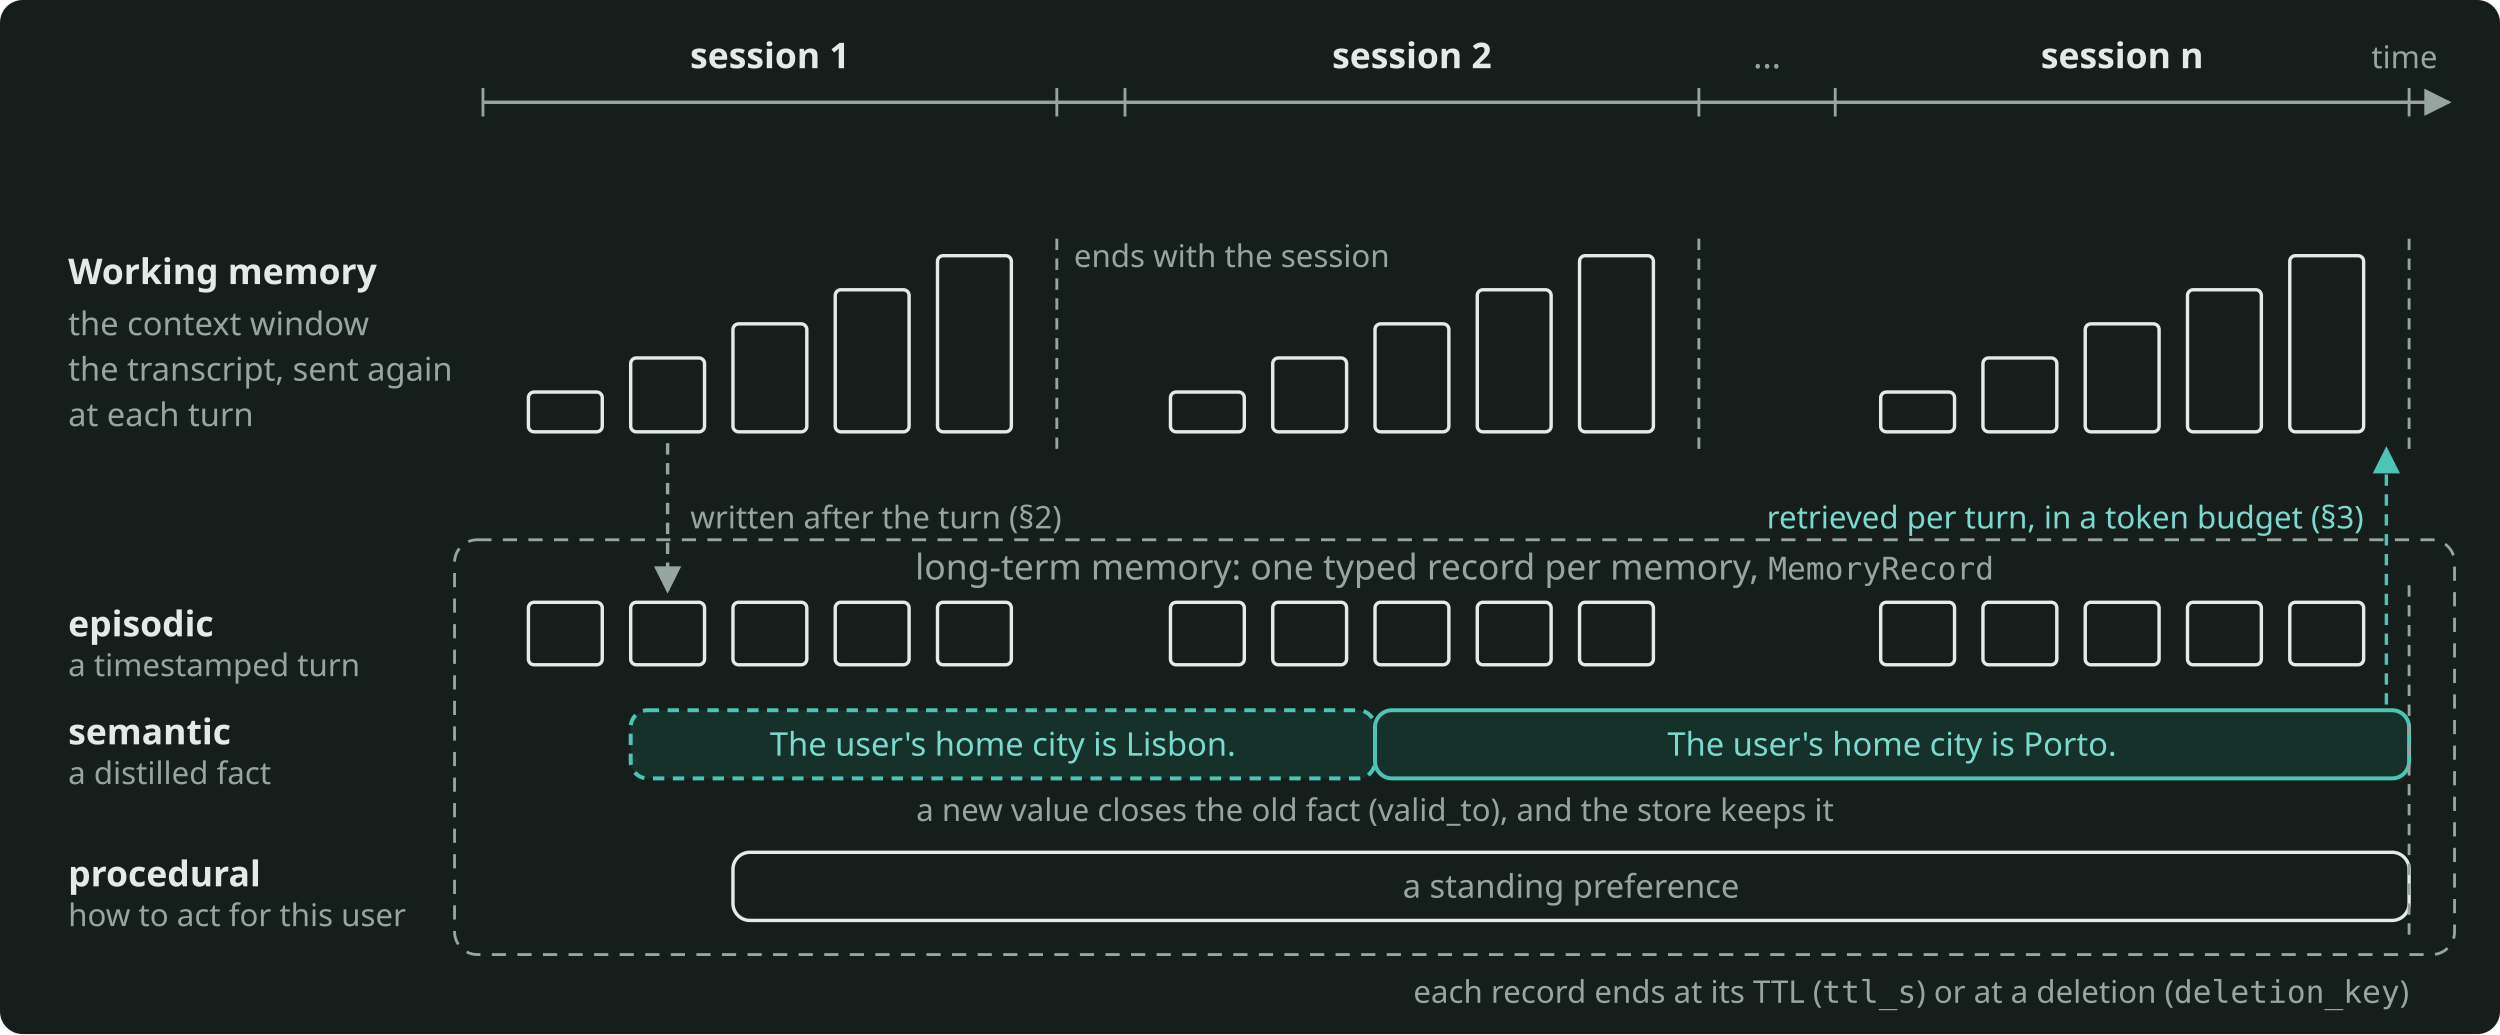
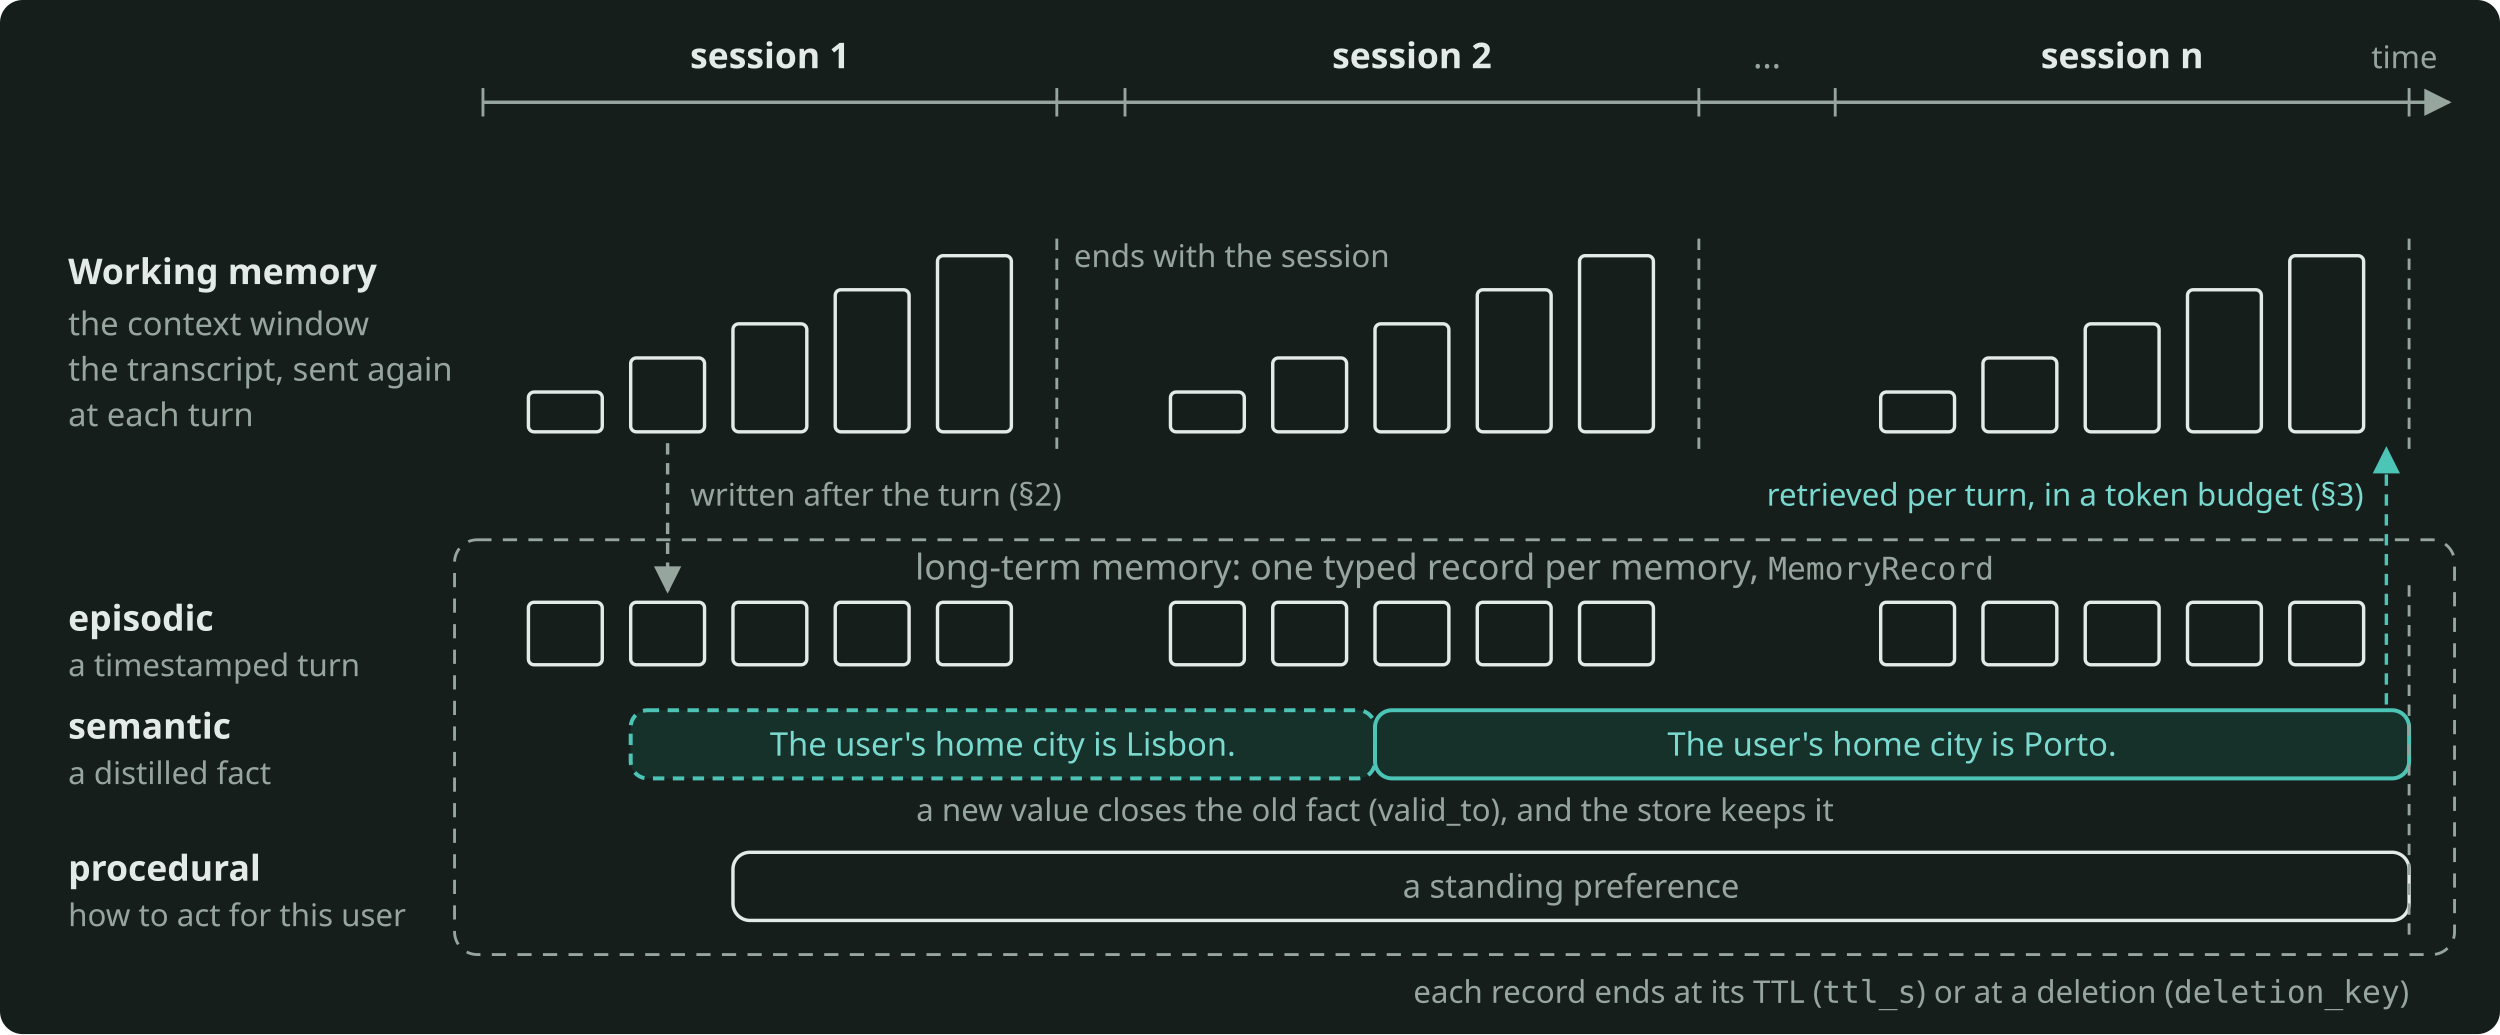
<svg xmlns="http://www.w3.org/2000/svg" width="880" height="364" viewBox="0 0 880 364" role="img" aria-label="Working memory is the context window of one session and ends with it; long-term memory is typed records that survive across sessions until a TTL or a deletion." style="color: #E4EAE7">
  <rect x="0" y="0" width="880" height="364" rx="8" fill="#161E1C" />
  <defs>
    <marker id="arr" viewBox="0 0 10 10" refX="9" refY="5" markerWidth="8" markerHeight="8" orient="auto-start-reverse">
      <path d="M0 0 L10 5 L0 10 z" fill="#97A59F" />
    </marker>
    <marker id="arrA" viewBox="0 0 10 10" refX="9" refY="5" markerWidth="8" markerHeight="8" orient="auto-start-reverse">
      <path d="M0 0 L10 5 L0 10 z" fill="#4CC5B7" />
    </marker>
  </defs>
  <g font-family="Bricolage Grotesque, system-ui, sans-serif" font-size="12.5" fill="currentColor">
    <text x="271" y="24" text-anchor="middle" font-weight="600">session 1</text>
    <text x="497" y="24" text-anchor="middle" font-weight="600">session 2</text>
    <text x="622" y="24" text-anchor="middle" fill="#97A59F">…</text>
    <text x="747" y="24" text-anchor="middle" font-weight="600">session n</text>
    <text x="858" y="24" text-anchor="end" font-size="11" fill="#97A59F">time</text>
    <path d="M170 36 L862 36" fill="none" stroke="#97A59F" stroke-width="1.2" marker-end="url(#arr)" />
    <g stroke="#97A59F" stroke-width="1">
      <path d="M170 31 L170 41" />
      <path d="M372 31 L372 41" />
      <path d="M396 31 L396 41" />
      <path d="M598 31 L598 41" />
      <path d="M646 31 L646 41" />
      <path d="M848 31 L848 41" />
    </g>
    <text x="24" y="100" font-weight="600">Working memory</text>
    <text x="24" y="118" font-size="11.5" fill="#97A59F">the context window</text>
    <text x="24" y="134" font-size="11.5" fill="#97A59F">the transcript, sent again</text>
    <text x="24" y="150" font-size="11.5" fill="#97A59F">at each turn</text>
    <g fill="none" stroke="currentColor" stroke-width="1.2">
      <rect x="186" y="138" width="26" height="14" rx="2" />
      <rect x="222" y="126" width="26" height="26" rx="2" />
      <rect x="258" y="114" width="26" height="38" rx="2" />
      <rect x="294" y="102" width="26" height="50" rx="2" />
      <rect x="330" y="90" width="26" height="62" rx="2" />
      <rect x="412" y="138" width="26" height="14" rx="2" />
      <rect x="448" y="126" width="26" height="26" rx="2" />
      <rect x="484" y="114" width="26" height="38" rx="2" />
      <rect x="520" y="102" width="26" height="50" rx="2" />
      <rect x="556" y="90" width="26" height="62" rx="2" />
      <rect x="662" y="138" width="26" height="14" rx="2" />
      <rect x="698" y="126" width="26" height="26" rx="2" />
      <rect x="734" y="114" width="26" height="38" rx="2" />
      <rect x="770" y="102" width="26" height="50" rx="2" />
      <rect x="806" y="90" width="26" height="62" rx="2" />
    </g>
    <g stroke="#97A59F" stroke-width="1" stroke-dasharray="4 3" fill="none">
      <path d="M372 84 L372 160" />
      <path d="M598 84 L598 160" />
      <path d="M848 84 L848 160" />
    </g>
    <text x="378" y="94" font-size="11" fill="#97A59F">ends with the session</text>
    <rect x="160" y="190" width="704" height="146" rx="8" fill="none" stroke="#97A59F" stroke-width="1" stroke-dasharray="5 4" />
    <text x="512" y="204" text-anchor="middle" fill="#97A59F">long-term memory: one typed record per memory, <tspan font-family="JetBrains Mono, monospace" font-size="11">MemoryRecord</tspan>
    </text>
-     <text x="24" y="224" font-weight="600">episodic</text>
+     <text x="24" y="222" font-weight="600">episodic</text>
    <text x="24" y="238" font-size="11" fill="#97A59F">a timestamped turn</text>
    <g fill="none" stroke="currentColor" stroke-width="1.2">
      <rect x="186" y="212" width="26" height="22" rx="2" />
      <rect x="222" y="212" width="26" height="22" rx="2" />
      <rect x="258" y="212" width="26" height="22" rx="2" />
      <rect x="294" y="212" width="26" height="22" rx="2" />
      <rect x="330" y="212" width="26" height="22" rx="2" />
      <rect x="412" y="212" width="26" height="22" rx="2" />
      <rect x="448" y="212" width="26" height="22" rx="2" />
      <rect x="484" y="212" width="26" height="22" rx="2" />
      <rect x="520" y="212" width="26" height="22" rx="2" />
      <rect x="556" y="212" width="26" height="22" rx="2" />
      <rect x="662" y="212" width="26" height="22" rx="2" />
      <rect x="698" y="212" width="26" height="22" rx="2" />
      <rect x="734" y="212" width="26" height="22" rx="2" />
      <rect x="770" y="212" width="26" height="22" rx="2" />
      <rect x="806" y="212" width="26" height="22" rx="2" />
    </g>
-     <text x="24" y="262" font-weight="600">semantic</text>
+     <text x="24" y="260" font-weight="600">semantic</text>
    <text x="24" y="276" font-size="11" fill="#97A59F">a distilled fact</text>
    <rect x="222" y="250" width="262" height="24" rx="6" fill="#16302A" stroke="#4CC5B7" stroke-width="1.4" stroke-dasharray="4 3" />
    <text x="353" y="266" text-anchor="middle" font-size="11.5" fill="#7ADACF">The user's home city is Lisbon.</text>
    <rect x="484" y="250" width="364" height="24" rx="6" fill="#16302A" stroke="#4CC5B7" stroke-width="1.4" />
    <text x="666" y="266" text-anchor="middle" font-size="11.5" fill="#7ADACF">The user's home city is Porto.</text>
    <text x="484" y="289" text-anchor="middle" font-size="11" fill="#97A59F">a new value closes the old fact (valid_to), and the store keeps it</text>
-     <text x="24" y="312" font-weight="600">procedural</text>
+     <text x="24" y="310" font-weight="600">procedural</text>
    <text x="24" y="326" font-size="11" fill="#97A59F">how to act for this user</text>
    <rect x="258" y="300" width="590" height="24" rx="6" fill="none" stroke="currentColor" stroke-width="1.2" />
    <text x="553" y="316" text-anchor="middle" font-size="11.5" fill="#97A59F">a standing preference</text>
    <path d="M848 206 L848 330" fill="none" stroke="#97A59F" stroke-width="1" stroke-dasharray="4 3" />
    <text x="848" y="353" text-anchor="end" font-size="11" fill="#97A59F">each record ends at its TTL (<tspan font-family="JetBrains Mono, monospace">ttl_s</tspan>) or at a deletion (<tspan font-family="JetBrains Mono, monospace">deletion_key</tspan>)</text>
    <path d="M235 156 L235 208" fill="none" stroke="#97A59F" stroke-width="1.2" stroke-dasharray="4 3" marker-end="url(#arr)" />
-     <text x="243" y="186" font-size="11" fill="#97A59F">written after the turn (§2)</text>
+     <text x="243" y="178" font-size="11" fill="#97A59F">written after the turn (§2)</text>
    <path d="M840 248 L840 158" fill="none" stroke="#4CC5B7" stroke-width="1.2" stroke-dasharray="4 3" marker-end="url(#arrA)" />
-     <text x="832" y="186" text-anchor="end" font-size="11" fill="#7ADACF">retrieved per turn, in a token budget (§3)</text>
+     <text x="832" y="178" text-anchor="end" font-size="11" fill="#7ADACF">retrieved per turn, in a token budget (§3)</text>
  </g>
</svg>
